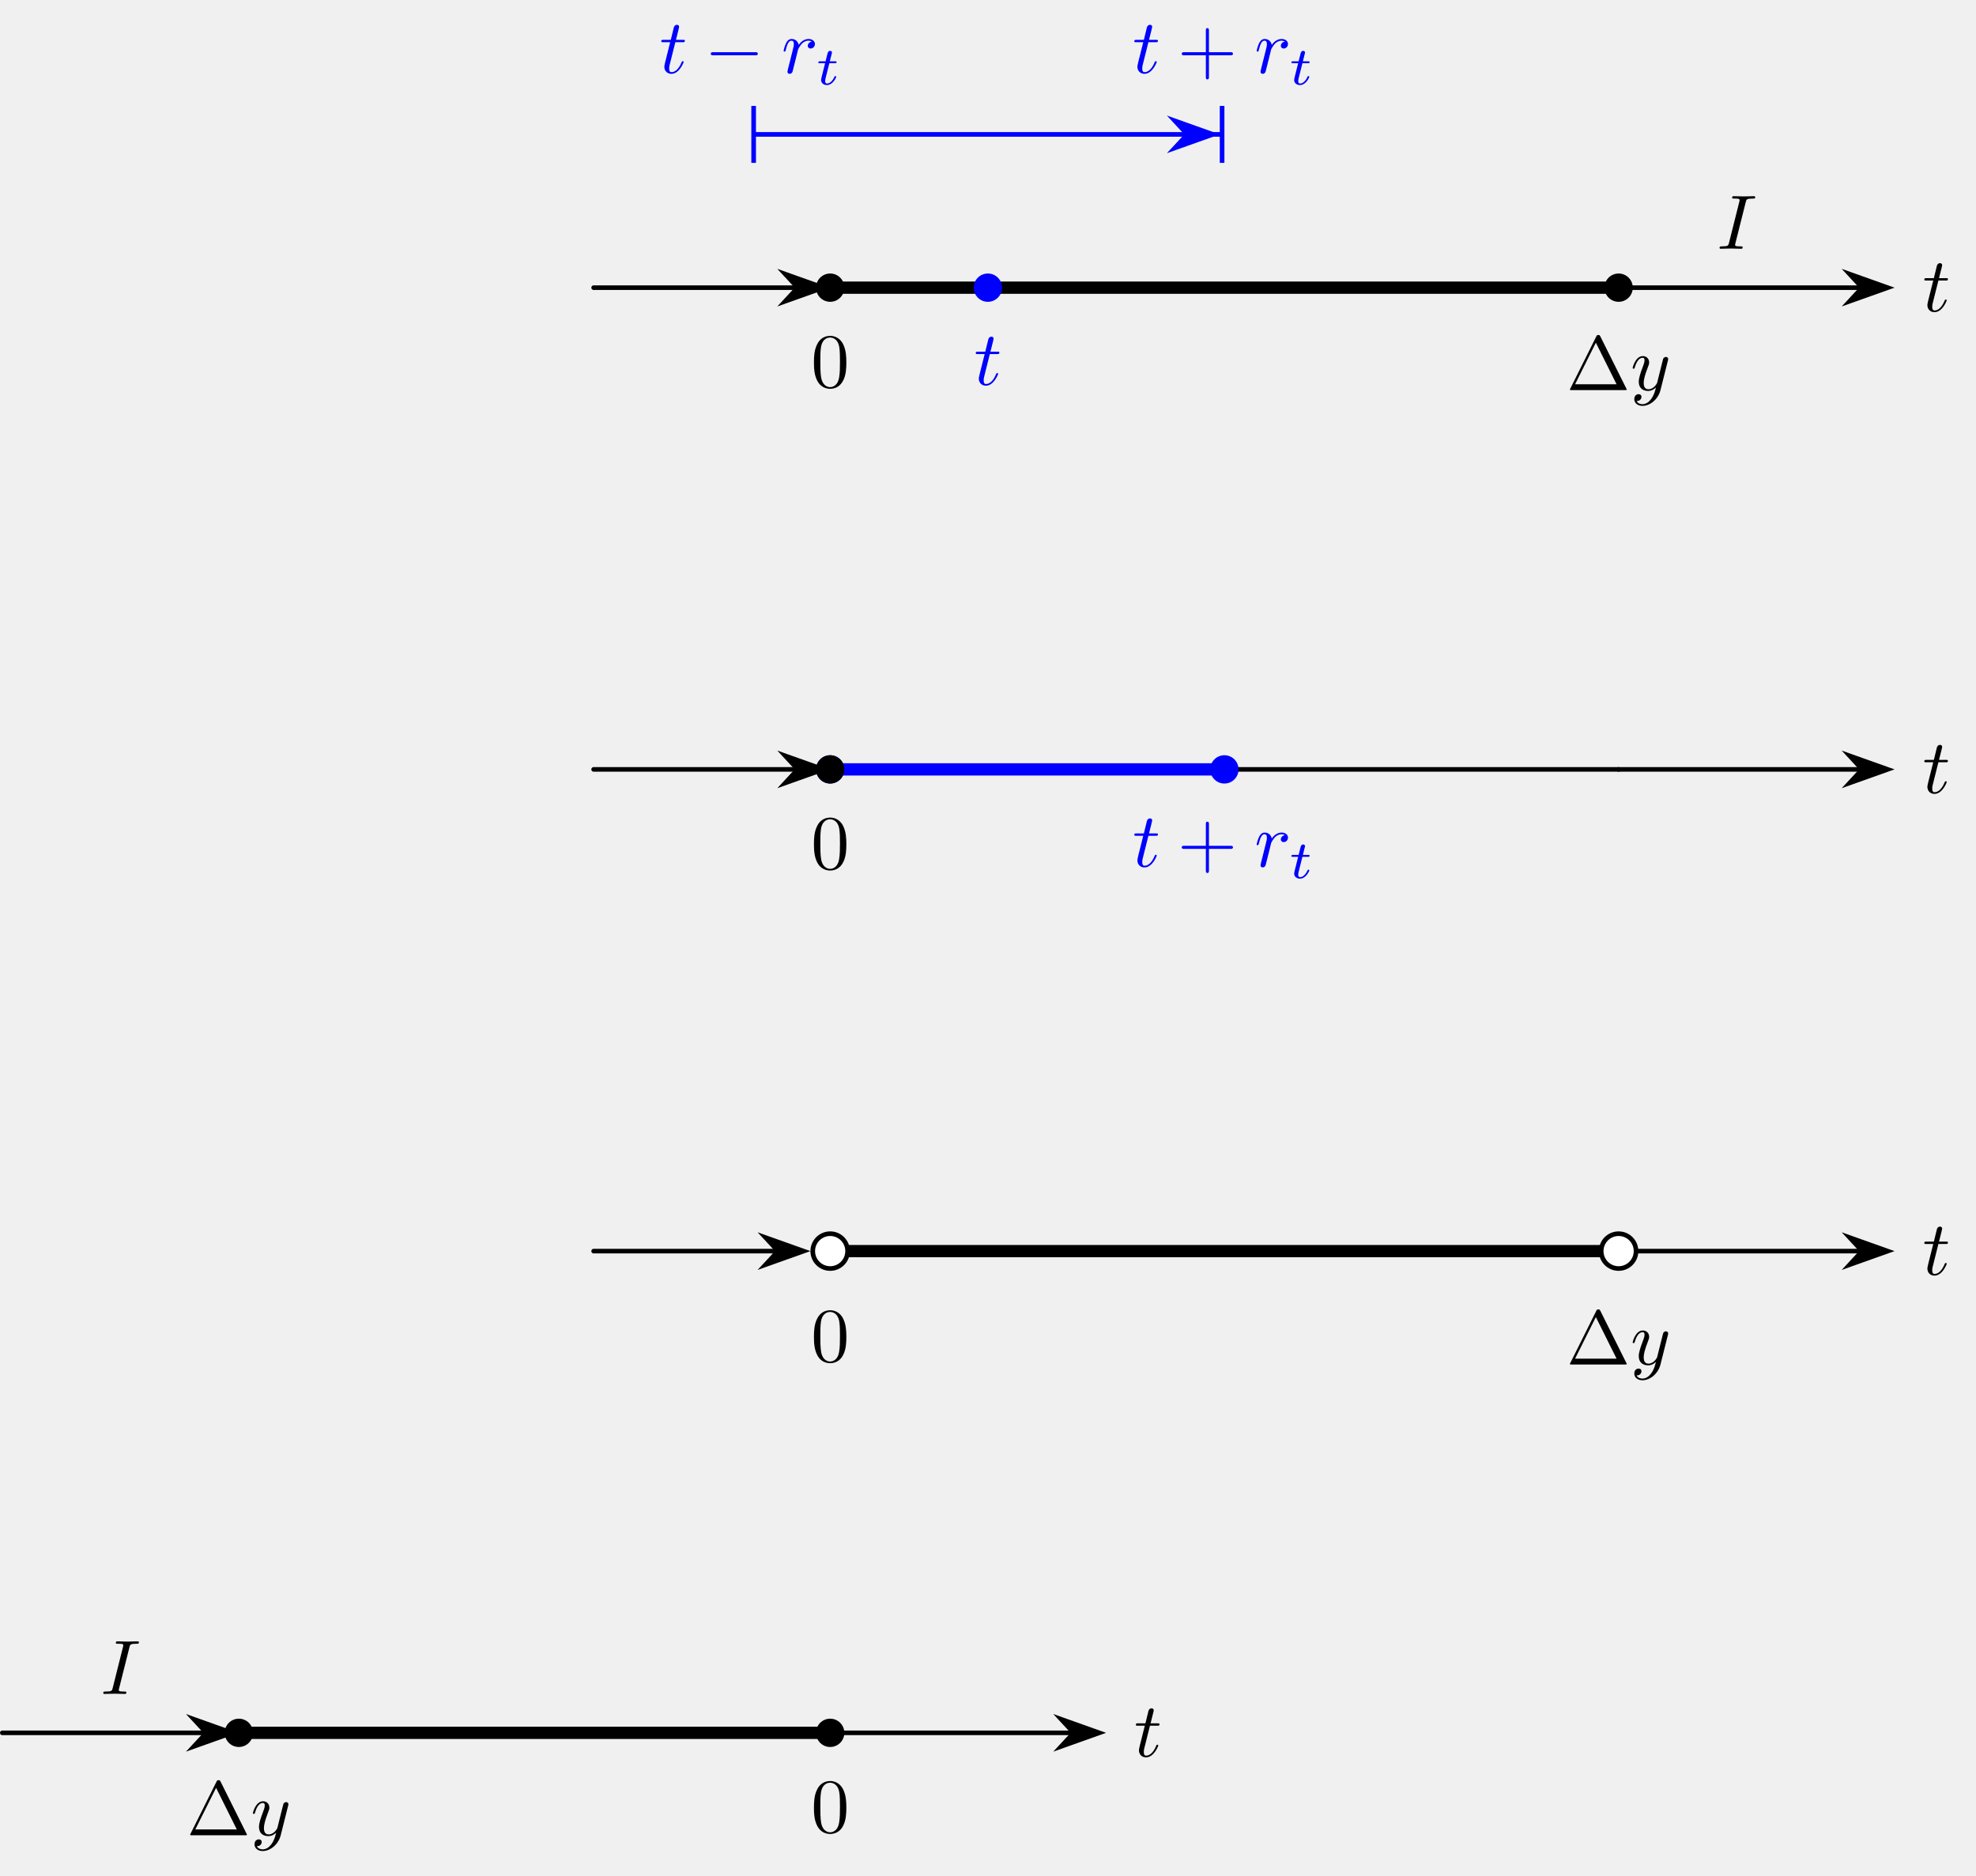
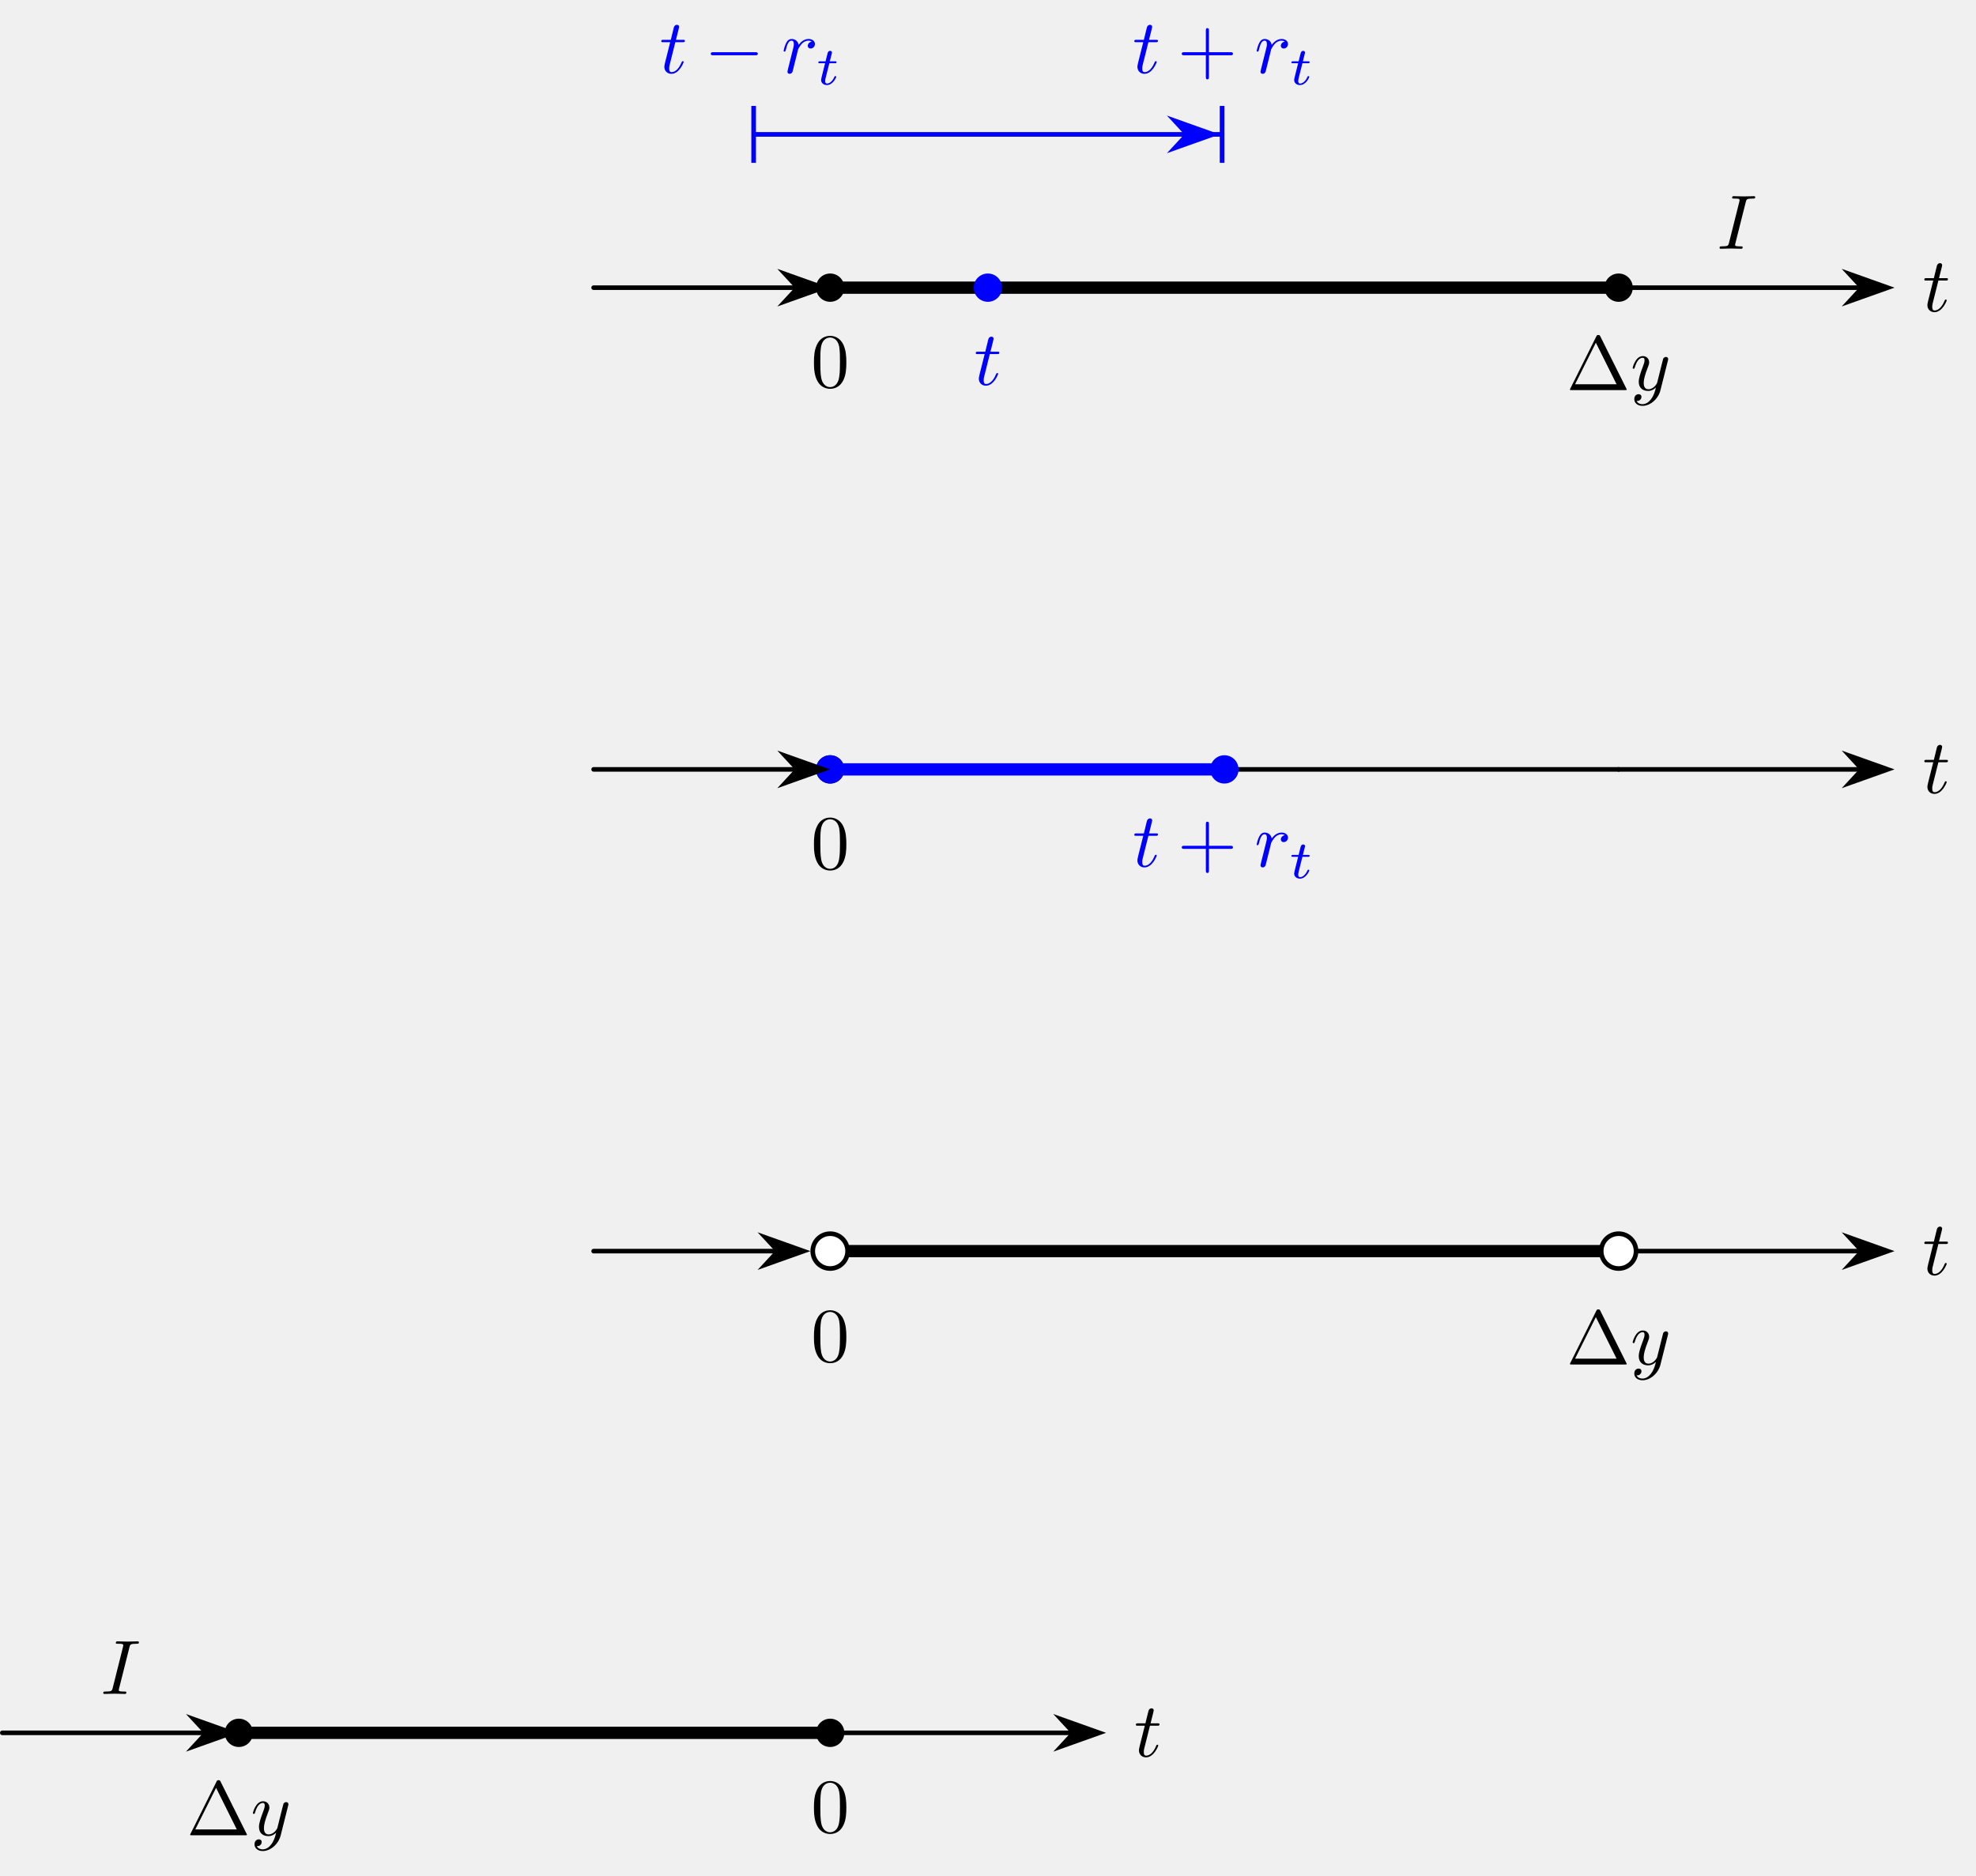
<svg xmlns="http://www.w3.org/2000/svg" xmlns:xlink="http://www.w3.org/1999/xlink" version="1.1" width="345.26pt" height="327.84pt" viewBox="-72 -72 255.748 242.846">
  <defs>
    <path id="interval-lema-koraka-g0-0" d="M6.565-2.291C6.735-2.291 6.914-2.291 6.914-2.491S6.735-2.69 6.565-2.69H1.176C1.006-2.69 .827-2.69 .827-2.491S1.006-2.291 1.176-2.291H6.565Z" />
    <path id="interval-lema-koraka-g1-73" d="M3.726-6.037C3.816-6.396 3.846-6.496 4.633-6.496C4.872-6.496 4.951-6.496 4.951-6.685C4.951-6.804 4.842-6.804 4.802-6.804C4.513-6.804 3.776-6.775 3.487-6.775C3.188-6.775 2.461-6.804 2.162-6.804C2.092-6.804 1.963-6.804 1.963-6.605C1.963-6.496 2.052-6.496 2.242-6.496C2.66-6.496 2.929-6.496 2.929-6.306C2.929-6.257 2.929-6.237 2.909-6.147L1.564-.777C1.474-.408 1.445-.309 .658-.309C.428-.309 .339-.309 .339-.11C.339 0 .458 0 .488 0C.777 0 1.504-.03 1.793-.03C2.092-.03 2.829 0 3.128 0C3.208 0 3.328 0 3.328-.189C3.328-.309 3.248-.309 3.029-.309C2.849-.309 2.8-.309 2.6-.329C2.391-.349 2.351-.389 2.351-.498C2.351-.578 2.371-.658 2.391-.727L3.726-6.037Z" />
    <path id="interval-lema-koraka-g1-114" d="M.877-.588C.847-.438 .787-.209 .787-.159C.787 .02 .927 .11 1.076 .11C1.196 .11 1.375 .03 1.445-.169C1.465-.209 1.803-1.564 1.843-1.743C1.923-2.072 2.102-2.77 2.162-3.039C2.202-3.168 2.481-3.636 2.72-3.856C2.8-3.925 3.088-4.184 3.517-4.184C3.776-4.184 3.925-4.065 3.935-4.065C3.636-4.015 3.417-3.776 3.417-3.517C3.417-3.357 3.527-3.168 3.796-3.168S4.344-3.397 4.344-3.756C4.344-4.105 4.025-4.403 3.517-4.403C2.869-4.403 2.431-3.915 2.242-3.636C2.162-4.085 1.803-4.403 1.335-4.403C.877-4.403 .687-4.015 .598-3.836C.418-3.497 .289-2.899 .289-2.869C.289-2.77 .389-2.77 .408-2.77C.508-2.77 .518-2.78 .578-2.999C.747-3.706 .946-4.184 1.305-4.184C1.474-4.184 1.614-4.105 1.614-3.726C1.614-3.517 1.584-3.407 1.455-2.889L.877-.588Z" />
    <path id="interval-lema-koraka-g1-116" d="M2.052-3.985H2.989C3.188-3.985 3.288-3.985 3.288-4.184C3.288-4.294 3.188-4.294 3.009-4.294H2.132C2.491-5.709 2.54-5.908 2.54-5.968C2.54-6.137 2.421-6.237 2.252-6.237C2.222-6.237 1.943-6.227 1.853-5.878L1.465-4.294H.528C.329-4.294 .229-4.294 .229-4.105C.229-3.985 .309-3.985 .508-3.985H1.385C.667-1.156 .628-.986 .628-.807C.628-.269 1.006 .11 1.544 .11C2.56 .11 3.128-1.345 3.128-1.425C3.128-1.524 3.049-1.524 3.009-1.524C2.919-1.524 2.909-1.494 2.859-1.385C2.431-.349 1.903-.11 1.564-.11C1.355-.11 1.255-.239 1.255-.568C1.255-.807 1.275-.877 1.315-1.046L2.052-3.985Z" />
    <path id="interval-lema-koraka-g1-121" d="M4.842-3.796C4.882-3.935 4.882-3.955 4.882-4.025C4.882-4.204 4.742-4.294 4.593-4.294C4.493-4.294 4.334-4.234 4.244-4.085C4.224-4.035 4.144-3.726 4.105-3.547C4.035-3.288 3.965-3.019 3.905-2.75L3.457-.956C3.417-.807 2.989-.11 2.331-.11C1.823-.11 1.714-.548 1.714-.917C1.714-1.375 1.883-1.993 2.222-2.869C2.381-3.278 2.421-3.387 2.421-3.587C2.421-4.035 2.102-4.403 1.604-4.403C.658-4.403 .289-2.959 .289-2.869C.289-2.77 .389-2.77 .408-2.77C.508-2.77 .518-2.79 .568-2.949C.837-3.885 1.235-4.184 1.574-4.184C1.654-4.184 1.823-4.184 1.823-3.866C1.823-3.616 1.724-3.357 1.654-3.168C1.255-2.112 1.076-1.544 1.076-1.076C1.076-.189 1.704 .11 2.291 .11C2.68 .11 3.019-.06 3.298-.339C3.168 .179 3.049 .667 2.65 1.196C2.391 1.534 2.012 1.823 1.554 1.823C1.415 1.823 .966 1.793 .797 1.405C.956 1.405 1.086 1.405 1.225 1.285C1.325 1.196 1.425 1.066 1.425 .877C1.425 .568 1.156 .528 1.056 .528C.827 .528 .498 .687 .498 1.176C.498 1.674 .936 2.042 1.554 2.042C2.58 2.042 3.606 1.136 3.885 .01L4.842-3.796Z" />
    <path id="interval-lema-koraka-g2-116" d="M1.716-2.755H2.427C2.559-2.755 2.65-2.755 2.65-2.908C2.65-3.006 2.559-3.006 2.441-3.006H1.778L2.036-4.038C2.043-4.073 2.057-4.108 2.057-4.135C2.057-4.261 1.96-4.359 1.82-4.359C1.646-4.359 1.541-4.24 1.492-4.059C1.444-3.884 1.534-4.219 1.227-3.006H.516C.384-3.006 .293-3.006 .293-2.852C.293-2.755 .377-2.755 .502-2.755H1.165L.753-1.109C.711-.934 .649-.683 .649-.593C.649-.181 .997 .07 1.395 .07C2.169 .07 2.608-.907 2.608-.997S2.518-1.088 2.497-1.088C2.413-1.088 2.406-1.074 2.35-.955C2.155-.516 1.799-.126 1.416-.126C1.269-.126 1.172-.216 1.172-.467C1.172-.537 1.2-.683 1.213-.753L1.716-2.755Z" />
    <path id="interval-lema-koraka-g3-1" d="M4.403-6.954C4.334-7.083 4.314-7.133 4.144-7.133S3.955-7.083 3.885-6.954L.518-.199C.468-.11 .468-.09 .468-.08C.468 0 .528 0 .687 0H7.601C7.761 0 7.821 0 7.821-.08C7.821-.09 7.821-.11 7.771-.199L4.403-6.954ZM3.826-6.137L6.506-.757H1.136L3.826-6.137Z" />
    <path id="interval-lema-koraka-g3-43" d="M4.075-2.291H6.854C6.994-2.291 7.183-2.291 7.183-2.491S6.994-2.69 6.854-2.69H4.075V-5.479C4.075-5.619 4.075-5.808 3.875-5.808S3.676-5.619 3.676-5.479V-2.69H.887C.747-2.69 .558-2.69 .558-2.491S.747-2.291 .887-2.291H3.676V.498C3.676 .638 3.676 .827 3.875 .827S4.075 .638 4.075 .498V-2.291Z" />
    <path id="interval-lema-koraka-g3-48" d="M4.583-3.188C4.583-3.985 4.533-4.782 4.184-5.519C3.726-6.476 2.909-6.635 2.491-6.635C1.893-6.635 1.166-6.376 .757-5.45C.438-4.762 .389-3.985 .389-3.188C.389-2.441 .428-1.544 .837-.787C1.265 .02 1.993 .219 2.481 .219C3.019 .219 3.776 .01 4.214-.936C4.533-1.624 4.583-2.401 4.583-3.188ZM2.481 0C2.092 0 1.504-.249 1.325-1.205C1.215-1.803 1.215-2.72 1.215-3.308C1.215-3.945 1.215-4.603 1.295-5.141C1.484-6.326 2.232-6.416 2.481-6.416C2.809-6.416 3.467-6.237 3.656-5.25C3.756-4.692 3.756-3.935 3.756-3.308C3.756-2.56 3.756-1.883 3.646-1.245C3.497-.299 2.929 0 2.481 0Z" />
  </defs>
  <g id="interval-lema-koraka-page1">
    <g stroke-miterlimit="10" transform="translate(35.44764,152.3261)scale(0.996264,-0.996264)">
      <g fill="#000" stroke="#000">
        <g stroke-width="0.4">
          <g stroke-width="0.6">
            <g stroke-linecap="round">
              <g stroke-linejoin="round">
                <g class="del" data-del="interval">
                  <g stroke-width="1.6">
                    <path d="M0 187.788H102.429" fill="none" />
                  </g>
                </g>
                <g class="del" data-del="interval">
                  <path d="M1.839 187.788C1.839 188.804 1.015 189.627 0 189.627S-1.839 188.804-1.839 187.788S-1.015 185.95 0 185.95S1.839 186.773 1.839 187.788ZM0 187.788" stroke="none" />
                  <g transform="translate(0.0,187.7884)">
                    <g stroke="none" transform="scale(-1.00375,1.00375)translate(35.44764,152.3261)scale(-1,-1)">
                      <g fill="#000">
                        <g stroke="none" />
                      </g>
                    </g>
                  </g>
                  <path d="M104.268 187.788C104.268 188.804 103.445 189.627 102.429 189.627S100.591 188.804 100.591 187.788S101.414 185.95 102.429 185.95S104.268 186.773 104.268 187.788ZM102.429 187.788" stroke="none" />
                  <g transform="translate(102.4292,187.7884)">
                    <g stroke="none" transform="scale(-1.00375,1.00375)translate(35.44764,152.3261)scale(-1,-1)">
                      <g fill="#000">
                        <g stroke="none" />
                      </g>
                    </g>
                  </g>
                  <g transform="translate(-2.5,174.8655)">
                    <g stroke="none" transform="scale(-1.00375,1.00375)translate(35.44764,152.3261)scale(-1,-1)">
                      <g fill="#000">
                        <g stroke="none">
                          <use x="35.448" y="152.326" xlink:href="#interval-lema-koraka-g3-48" />
                        </g>
                      </g>
                    </g>
                  </g>
                  <g transform="translate(95.63173,174.4766)">
                    <g stroke="none" transform="scale(-1.00375,1.00375)translate(35.44764,152.3261)scale(-1,-1)">
                      <g fill="#000">
                        <g stroke="none">
                          <use x="35.448" y="152.326" xlink:href="#interval-lema-koraka-g3-1" />
                          <use x="43.75" y="152.326" xlink:href="#interval-lema-koraka-g1-121" />
                        </g>
                      </g>
                    </g>
                  </g>
                  <g transform="translate(115.2035,192.8441)">
                    <g stroke="none" transform="scale(-1.00375,1.00375)translate(35.44764,152.3261)scale(-1,-1)">
                      <g fill="#000">
                        <g stroke="none">
                          <use x="35.448" y="152.326" xlink:href="#interval-lema-koraka-g1-73" />
                        </g>
                      </g>
                    </g>
                  </g>
                </g>
                <g class="del" data-del="tocka">
                  <g fill="#00f" stroke="#00f">
                    <g fill="#00f" stroke="#00f">
                      <path d="M22.325 187.788C22.325 188.804 21.501 189.627 20.486 189.627C19.47 189.627 18.647 188.804 18.647 187.788S19.47 185.95 20.486 185.95C21.501 185.95 22.325 186.773 22.325 187.788ZM20.486 187.788" stroke="none" />
                    </g>
                    <g transform="translate(20.48592,187.7884)">
                      <g stroke="none" transform="scale(-1.00375,1.00375)translate(35.44764,152.3261)scale(-1,-1)">
                        <g fill="#00f">
                          <g stroke="none" />
                        </g>
                      </g>
                    </g>
                  </g>
                  <g fill="#00f" stroke="#00f">
                    <g fill="#00f" stroke="#00f">
</g>
                    <g transform="translate(18.68036,175.1592)">
                      <g stroke="none" transform="scale(-1.00375,1.00375)translate(35.44764,152.3261)scale(-1,-1)">
                        <g fill="#00f">
                          <g stroke="none">
                            <g fill="#00f">
                              <use x="35.448" y="152.326" xlink:href="#interval-lema-koraka-g1-116" />
                            </g>
                          </g>
                        </g>
                      </g>
                    </g>
                  </g>
                </g>
                <g class="del" data-del="pas">
                  <g fill="#00f" stroke="#00f">
                    <path d="M-9.793 207.705H50.765" fill="none" />
                    <g transform="matrix(-1.0,0.0,0.0,-1.0,-9.94275,207.7052)">
                      <g stroke-dasharray="none" stroke-dashoffset="0.0">
                        <g stroke-linecap="butt">
                          <g stroke-linejoin="miter">
                            <path d="M0 3.699V-3.699" fill="none" />
                          </g>
                        </g>
                      </g>
                    </g>
                    <g transform="translate(43.78595,207.7052)">
                      <g stroke-dasharray="none" stroke-dashoffset="0.0">
                        <g stroke-linejoin="miter">
                          <path d="M5.93 0L1.005 1.754L2.626 0L1.005-1.754Z" />
                        </g>
                      </g>
                    </g>
                    <g transform="translate(50.9146,207.7052)">
                      <g stroke-dasharray="none" stroke-dashoffset="0.0">
                        <g stroke-linecap="butt">
                          <g stroke-linejoin="miter">
                            <path d="M0 3.699V-3.699" fill="none" />
                          </g>
                        </g>
                      </g>
                    </g>
                  </g>
                  <g fill="#00f" stroke="#00f">
                    <g fill="#00f" stroke="#00f">
</g>
                    <g transform="translate(-22.17558,215.6836)">
                      <g stroke="none" transform="scale(-1.00375,1.00375)translate(35.44764,152.3261)scale(-1,-1)">
                        <g fill="#00f">
                          <g stroke="none">
                            <g fill="#00f">
                              <use x="35.448" y="152.326" xlink:href="#interval-lema-koraka-g1-116" />
                              <use x="41.259" y="152.326" xlink:href="#interval-lema-koraka-g0-0" />
                              <use x="51.222" y="152.326" xlink:href="#interval-lema-koraka-g1-114" />
                              <use x="55.716" y="153.82" xlink:href="#interval-lema-koraka-g2-116" />
                            </g>
                          </g>
                        </g>
                      </g>
                    </g>
                  </g>
                  <g fill="#00f" stroke="#00f">
                    <g fill="#00f" stroke="#00f">
</g>
                    <g transform="translate(39.28177,215.6836)">
                      <g stroke="none" transform="scale(-1.00375,1.00375)translate(35.44764,152.3261)scale(-1,-1)">
                        <g fill="#00f">
                          <g stroke="none">
                            <g fill="#00f">
                              <use x="35.448" y="152.326" xlink:href="#interval-lema-koraka-g1-116" />
                              <use x="41.259" y="152.326" xlink:href="#interval-lema-koraka-g3-43" />
                              <use x="51.222" y="152.326" xlink:href="#interval-lema-koraka-g1-114" />
                              <use x="55.716" y="153.82" xlink:href="#interval-lema-koraka-g2-116" />
                            </g>
                          </g>
                        </g>
                      </g>
                    </g>
                  </g>
                </g>
-                 <path d="M-30.729 187.788H-4.352" fill="none" />
-                 <g transform="translate(-6.82864,187.7884)">
-                   <g stroke-dasharray="none" stroke-dashoffset="0.0">
-                     <g stroke-linejoin="miter">
-                       <path d="M5.93 0L1.005 1.754L2.626 0L1.005-1.754Z" />
-                     </g>
-                   </g>
-                 </g>
-                 <path d="M102.429 187.788H133.927" fill="none" />
-                 <g transform="translate(131.4506,187.7884)">
-                   <g stroke-dasharray="none" stroke-dashoffset="0.0">
-                     <g stroke-linejoin="miter">
-                       <path d="M5.93 0L1.005 1.754L2.626 0L1.005-1.754Z" />
-                     </g>
-                   </g>
-                 </g>
-                 <g transform="translate(141.9122,184.713)">
-                   <g stroke="none" transform="scale(-1.00375,1.00375)translate(35.44764,152.3261)scale(-1,-1)">
-                     <g fill="#000">
-                       <g stroke="none">
-                         <use x="35.448" y="152.326" xlink:href="#interval-lema-koraka-g1-116" />
-                       </g>
-                     </g>
-                   </g>
-                 </g>
-                 <path d="M0 125.192H102.429" fill="none" />
+                 <g class="del" data-del="os">
+                   <path d="M-30.729 187.788H-4.352" fill="none" />
+                   <g transform="translate(-6.82864,187.7884)">
+                     <g stroke-dasharray="none" stroke-dashoffset="0.0">
+                       <g stroke-linejoin="miter">
+                         <path d="M5.93 0L1.005 1.754L2.626 0L1.005-1.754Z" />
+                       </g>
+                     </g>
+                   </g>
+                 </g>
+                 <g class="del" data-del="os">
+                   <path d="M102.429 187.788H133.927" fill="none" />
+                   <g transform="translate(131.4506,187.7884)">
+                     <g stroke-dasharray="none" stroke-dashoffset="0.0">
+                       <g stroke-linejoin="miter">
+                         <path d="M5.93 0L1.005 1.754L2.626 0L1.005-1.754Z" />
+                       </g>
+                     </g>
+                   </g>
+                   <g transform="translate(141.9122,184.713)">
+                     <g stroke="none" transform="scale(-1.00375,1.00375)translate(35.44764,152.3261)scale(-1,-1)">
+                       <g fill="#000">
+                         <g stroke="none">
+                           <use x="35.448" y="152.326" xlink:href="#interval-lema-koraka-g1-116" />
+                         </g>
+                       </g>
+                     </g>
+                   </g>
+                 </g>
+                 <g class="del" data-del="interval2">
+                   <path d="M0 125.192H102.429" fill="none" />
+                   <path d="M1.839 125.192C1.839 126.207 1.015 127.031 0 127.031S-1.839 126.207-1.839 125.192S-1.015 123.353 0 123.353S1.839 124.177 1.839 125.192ZM0 125.192" stroke="none" />
+                   <g transform="translate(0.0,125.1919)">
+                     <g stroke="none" transform="scale(-1.00375,1.00375)translate(35.44764,152.3261)scale(-1,-1)">
+                       <g fill="#000">
+                         <g stroke="none" />
+                       </g>
+                     </g>
+                   </g>
+                   <g transform="translate(-2.5,112.2691)">
+                     <g stroke="none" transform="scale(-1.00375,1.00375)translate(35.44764,152.3261)scale(-1,-1)">
+                       <g fill="#000">
+                         <g stroke="none">
+                           <use x="35.448" y="152.326" xlink:href="#interval-lema-koraka-g3-48" />
+                         </g>
+                       </g>
+                     </g>
+                   </g>
+                 </g>
                <g class="del" data-del="znotraj">
                  <g class="del" data-del="znotraj">
                    <g fill="#00f" stroke="#00f">
                      <g stroke-width="1.6">
                        <path d="M0 125.192H51.215" fill="none" />
                      </g>
                    </g>
                  </g>
                  <g fill="#00f" stroke="#00f">
                    <g fill="#00f" stroke="#00f">
                      <path d="M1.839 125.192C1.839 126.207 1.015 127.031 0 127.031S-1.839 126.207-1.839 125.192S-1.015 123.353 0 123.353S1.839 124.177 1.839 125.192ZM0 125.192" stroke="none" />
                    </g>
                    <g transform="translate(0.0,125.1919)">
                      <g stroke="none" transform="scale(-1.00375,1.00375)translate(35.44764,152.3261)scale(-1,-1)">
                        <g fill="#00f">
                          <g stroke="none" />
                        </g>
                      </g>
                    </g>
                  </g>
                  <g fill="#00f" stroke="#00f">
                    <g fill="#00f" stroke="#00f">
                      <path d="M53.053 125.192C53.053 126.207 52.23 127.031 51.215 127.031S49.376 126.207 49.376 125.192S50.199 123.353 51.215 123.353S53.053 124.177 53.053 125.192ZM51.215 125.192" stroke="none" />
                    </g>
                    <g transform="translate(51.2146,125.1919)">
                      <g stroke="none" transform="scale(-1.00375,1.00375)translate(35.44764,152.3261)scale(-1,-1)">
                        <g fill="#00f">
                          <g stroke="none" />
                        </g>
                      </g>
                    </g>
                  </g>
                  <g fill="#00f" stroke="#00f">
                    <g fill="#00f" stroke="#00f">
</g>
                    <g transform="translate(39.28177,112.5627)">
                      <g stroke="none" transform="scale(-1.00375,1.00375)translate(35.44764,152.3261)scale(-1,-1)">
                        <g fill="#00f">
                          <g stroke="none">
                            <g fill="#00f">
                              <use x="35.448" y="152.326" xlink:href="#interval-lema-koraka-g1-116" />
                              <use x="41.259" y="152.326" xlink:href="#interval-lema-koraka-g3-43" />
                              <use x="51.222" y="152.326" xlink:href="#interval-lema-koraka-g1-114" />
                              <use x="55.716" y="153.82" xlink:href="#interval-lema-koraka-g2-116" />
                            </g>
                          </g>
                        </g>
                      </g>
                    </g>
                  </g>
                </g>
-                 <path d="M1.839 125.192C1.839 126.207 1.015 127.031 0 127.031S-1.839 126.207-1.839 125.192S-1.015 123.353 0 123.353S1.839 124.177 1.839 125.192ZM0 125.192" stroke="none" />
-                 <g transform="translate(0.0,125.1919)">
-                   <g stroke="none" transform="scale(-1.00375,1.00375)translate(35.44764,152.3261)scale(-1,-1)">
-                     <g fill="#000">
-                       <g stroke="none" />
-                     </g>
-                   </g>
-                 </g>
-                 <g transform="translate(-2.5,112.2691)">
-                   <g stroke="none" transform="scale(-1.00375,1.00375)translate(35.44764,152.3261)scale(-1,-1)">
-                     <g fill="#000">
-                       <g stroke="none">
-                         <use x="35.448" y="152.326" xlink:href="#interval-lema-koraka-g3-48" />
-                       </g>
-                     </g>
-                   </g>
-                 </g>
-                 <path d="M-30.729 125.192H-4.352" fill="none" />
-                 <g transform="translate(-6.82864,125.1919)">
-                   <g stroke-dasharray="none" stroke-dashoffset="0.0">
-                     <g stroke-linejoin="miter">
-                       <path d="M5.93 0L1.005 1.754L2.626 0L1.005-1.754Z" />
-                     </g>
-                   </g>
-                 </g>
-                 <path d="M102.429 125.192H133.927" fill="none" />
-                 <g transform="translate(131.4506,125.1919)">
-                   <g stroke-dasharray="none" stroke-dashoffset="0.0">
-                     <g stroke-linejoin="miter">
-                       <path d="M5.93 0L1.005 1.754L2.626 0L1.005-1.754Z" />
-                     </g>
-                   </g>
-                 </g>
-                 <g transform="translate(141.9122,122.1166)">
-                   <g stroke="none" transform="scale(-1.00375,1.00375)translate(35.44764,152.3261)scale(-1,-1)">
-                     <g fill="#000">
-                       <g stroke="none">
-                         <use x="35.448" y="152.326" xlink:href="#interval-lema-koraka-g1-116" />
+                 <g class="del" data-del="os2">
+                   <path d="M-30.729 125.192H-4.352" fill="none" />
+                   <g transform="translate(-6.82864,125.1919)">
+                     <g stroke-dasharray="none" stroke-dashoffset="0.0">
+                       <g stroke-linejoin="miter">
+                         <path d="M5.93 0L1.005 1.754L2.626 0L1.005-1.754Z" />
+                       </g>
+                     </g>
+                   </g>
+                   <path d="M102.429 125.192H133.927" fill="none" />
+                   <g transform="translate(131.4506,125.1919)">
+                     <g stroke-dasharray="none" stroke-dashoffset="0.0">
+                       <g stroke-linejoin="miter">
+                         <path d="M5.93 0L1.005 1.754L2.626 0L1.005-1.754Z" />
+                       </g>
+                     </g>
+                   </g>
+                   <g transform="translate(141.9122,122.1166)">
+                     <g stroke="none" transform="scale(-1.00375,1.00375)translate(35.44764,152.3261)scale(-1,-1)">
+                       <g fill="#000">
+                         <g stroke="none">
+                           <use x="35.448" y="152.326" xlink:href="#interval-lema-koraka-g1-116" />
+                         </g>
                      </g>
                    </g>
                  </g>
                </g>
                <g class="del" data-del="odprt">
                  <g stroke-width="1.6">
                    <path d="M0 62.596H102.429" fill="none" />
                  </g>
                  <g fill="#fff">
                    <g fill="#fff">
                      <path d="M2.263 62.596C2.263 63.846 1.25 64.859 0 64.859S-2.263 63.846-2.263 62.596S-1.25 60.333 0 60.333S2.263 61.346 2.263 62.596ZM0 62.596" />
                    </g>
                    <g transform="translate(0.0,62.59596)">
                      <g stroke="none" transform="scale(-1.00375,1.00375)translate(35.44764,152.3261)scale(-1,-1)">
                        <g fill="#000">
                          <g stroke="none" />
                        </g>
                      </g>
                    </g>
                  </g>
                  <g fill="#fff">
                    <g fill="#fff">
                      <path d="M104.692 62.596C104.692 63.846 103.679 64.859 102.429 64.859S100.166 63.846 100.166 62.596S101.179 60.333 102.429 60.333S104.692 61.346 104.692 62.596ZM102.429 62.596" />
                    </g>
                    <g transform="translate(102.4292,62.59596)">
                      <g stroke="none" transform="scale(-1.00375,1.00375)translate(35.44764,152.3261)scale(-1,-1)">
                        <g fill="#000">
                          <g stroke="none" />
                        </g>
                      </g>
                    </g>
                  </g>
                  <g transform="translate(-2.5,48.25082)">
                    <g stroke="none" transform="scale(-1.00375,1.00375)translate(35.44764,152.3261)scale(-1,-1)">
                      <g fill="#000">
                        <g stroke="none">
                          <use x="35.448" y="152.326" xlink:href="#interval-lema-koraka-g3-48" />
                        </g>
                      </g>
                    </g>
                  </g>
                  <g transform="translate(95.63173,47.86194)">
                    <g stroke="none" transform="scale(-1.00375,1.00375)translate(35.44764,152.3261)scale(-1,-1)">
                      <g fill="#000">
                        <g stroke="none">
                          <use x="35.448" y="152.326" xlink:href="#interval-lema-koraka-g3-1" />
                          <use x="43.75" y="152.326" xlink:href="#interval-lema-koraka-g1-121" />
                        </g>
                      </g>
                    </g>
                  </g>
                </g>
-                 <path d="M-30.729 62.596H-6.913" fill="none" />
-                 <g transform="translate(-9.38953,62.59596)">
-                   <g stroke-dasharray="none" stroke-dashoffset="0.0">
-                     <g stroke-linejoin="miter">
-                       <path d="M5.93 0L1.005 1.754L2.626 0L1.005-1.754Z" />
-                     </g>
-                   </g>
-                 </g>
-                 <path d="M104.99 62.596H133.927" fill="none" />
-                 <g transform="translate(131.4506,62.59596)">
-                   <g stroke-dasharray="none" stroke-dashoffset="0.0">
-                     <g stroke-linejoin="miter">
-                       <path d="M5.93 0L1.005 1.754L2.626 0L1.005-1.754Z" />
-                     </g>
-                   </g>
-                 </g>
-                 <g transform="translate(141.9122,59.52057)">
-                   <g stroke="none" transform="scale(-1.00375,1.00375)translate(35.44764,152.3261)scale(-1,-1)">
-                     <g fill="#000">
-                       <g stroke="none">
-                         <use x="35.448" y="152.326" xlink:href="#interval-lema-koraka-g1-116" />
+                 <g class="del" data-del="os3">
+                   <path d="M-30.729 62.596H-6.913" fill="none" />
+                   <g transform="translate(-9.38953,62.59596)">
+                     <g stroke-dasharray="none" stroke-dashoffset="0.0">
+                       <g stroke-linejoin="miter">
+                         <path d="M5.93 0L1.005 1.754L2.626 0L1.005-1.754Z" />
+                       </g>
+                     </g>
+                   </g>
+                   <path d="M104.99 62.596H133.927" fill="none" />
+                   <g transform="translate(131.4506,62.59596)">
+                     <g stroke-dasharray="none" stroke-dashoffset="0.0">
+                       <g stroke-linejoin="miter">
+                         <path d="M5.93 0L1.005 1.754L2.626 0L1.005-1.754Z" />
+                       </g>
+                     </g>
+                   </g>
+                   <g transform="translate(141.9122,59.52057)">
+                     <g stroke="none" transform="scale(-1.00375,1.00375)translate(35.44764,152.3261)scale(-1,-1)">
+                       <g fill="#000">
+                         <g stroke="none">
+                           <use x="35.448" y="152.326" xlink:href="#interval-lema-koraka-g1-116" />
+                         </g>
                      </g>
                    </g>
                  </g>
                </g>
                <g class="del" data-del="negativen">
                  <g stroke-width="1.6">
                    <path d="M-76.822 0H0" fill="none" />
                  </g>
                  <path d="M-74.983 0C-74.983 1.015-75.806 1.839-76.822 1.839S-78.661 1.015-78.661 0S-77.837-1.839-76.822-1.839S-74.983-1.015-74.983 0ZM-76.822 0" stroke="none" />
                  <g transform="translate(-76.8219,0.0)">
                    <g stroke="none" transform="scale(-1.00375,1.00375)translate(35.44764,152.3261)scale(-1,-1)">
                      <g fill="#000">
                        <g stroke="none" />
                      </g>
                    </g>
                  </g>
                  <path d="M1.839 0C1.839 1.015 1.015 1.839 0 1.839S-1.839 1.015-1.839 0S-1.015-1.839 0-1.839S1.839-1.015 1.839 0ZM0 0" stroke="none" />
                  <g stroke="none" transform="scale(-1.00375,1.00375)translate(35.44764,152.3261)scale(-1,-1)">
                    <g fill="#000">
                      <g stroke="none" />
                    </g>
                  </g>
                  <g transform="translate(-83.61937,-13.31174)">
                    <g stroke="none" transform="scale(-1.00375,1.00375)translate(35.44764,152.3261)scale(-1,-1)">
                      <g fill="#000">
                        <g stroke="none">
                          <use x="35.448" y="152.326" xlink:href="#interval-lema-koraka-g3-1" />
                          <use x="43.75" y="152.326" xlink:href="#interval-lema-koraka-g1-121" />
                        </g>
                      </g>
                    </g>
                  </g>
                  <g transform="translate(-2.5,-12.92285)">
                    <g stroke="none" transform="scale(-1.00375,1.00375)translate(35.44764,152.3261)scale(-1,-1)">
                      <g fill="#000">
                        <g stroke="none">
                          <use x="35.448" y="152.326" xlink:href="#interval-lema-koraka-g3-48" />
                        </g>
                      </g>
                    </g>
                  </g>
                  <g transform="translate(-94.7767,5.0557)">
                    <g stroke="none" transform="scale(-1.00375,1.00375)translate(35.44764,152.3261)scale(-1,-1)">
                      <g fill="#000">
                        <g stroke="none">
                          <use x="35.448" y="152.326" xlink:href="#interval-lema-koraka-g1-73" />
                        </g>
                      </g>
                    </g>
                  </g>
                </g>
-                 <path d="M-107.551 0H-81.174" fill="none" />
-                 <g transform="translate(-83.65054,0.0)">
-                   <g stroke-dasharray="none" stroke-dashoffset="0.0">
-                     <g stroke-linejoin="miter">
-                       <path d="M5.93 0L1.005 1.754L2.626 0L1.005-1.754Z" />
-                     </g>
-                   </g>
-                 </g>
-                 <path d="M0 0H31.498" fill="none" />
-                 <g transform="translate(29.02141,0.0)">
-                   <g stroke-dasharray="none" stroke-dashoffset="0.0">
-                     <g stroke-linejoin="miter">
-                       <path d="M5.93 0L1.005 1.754L2.626 0L1.005-1.754Z" />
-                     </g>
-                   </g>
-                 </g>
-                 <g transform="translate(39.48303,-3.0754)">
-                   <g stroke="none" transform="scale(-1.00375,1.00375)translate(35.44764,152.3261)scale(-1,-1)">
-                     <g fill="#000">
-                       <g stroke="none">
-                         <use x="35.448" y="152.326" xlink:href="#interval-lema-koraka-g1-116" />
+                 <g class="del" data-del="os4">
+                   <path d="M-107.551 0H-81.174" fill="none" />
+                   <g transform="translate(-83.65054,0.0)">
+                     <g stroke-dasharray="none" stroke-dashoffset="0.0">
+                       <g stroke-linejoin="miter">
+                         <path d="M5.93 0L1.005 1.754L2.626 0L1.005-1.754Z" />
+                       </g>
+                     </g>
+                   </g>
+                   <path d="M0 0H31.498" fill="none" />
+                   <g transform="translate(29.02141,0.0)">
+                     <g stroke-dasharray="none" stroke-dashoffset="0.0">
+                       <g stroke-linejoin="miter">
+                         <path d="M5.93 0L1.005 1.754L2.626 0L1.005-1.754Z" />
+                       </g>
+                     </g>
+                   </g>
+                   <g transform="translate(39.48303,-3.0754)">
+                     <g stroke="none" transform="scale(-1.00375,1.00375)translate(35.44764,152.3261)scale(-1,-1)">
+                       <g fill="#000">
+                         <g stroke="none">
+                           <use x="35.448" y="152.326" xlink:href="#interval-lema-koraka-g1-116" />
+                         </g>
                      </g>
                    </g>
                  </g>
                </g>
              </g>
            </g>
          </g>
        </g>
      </g>
    </g>
  </g>
</svg>
